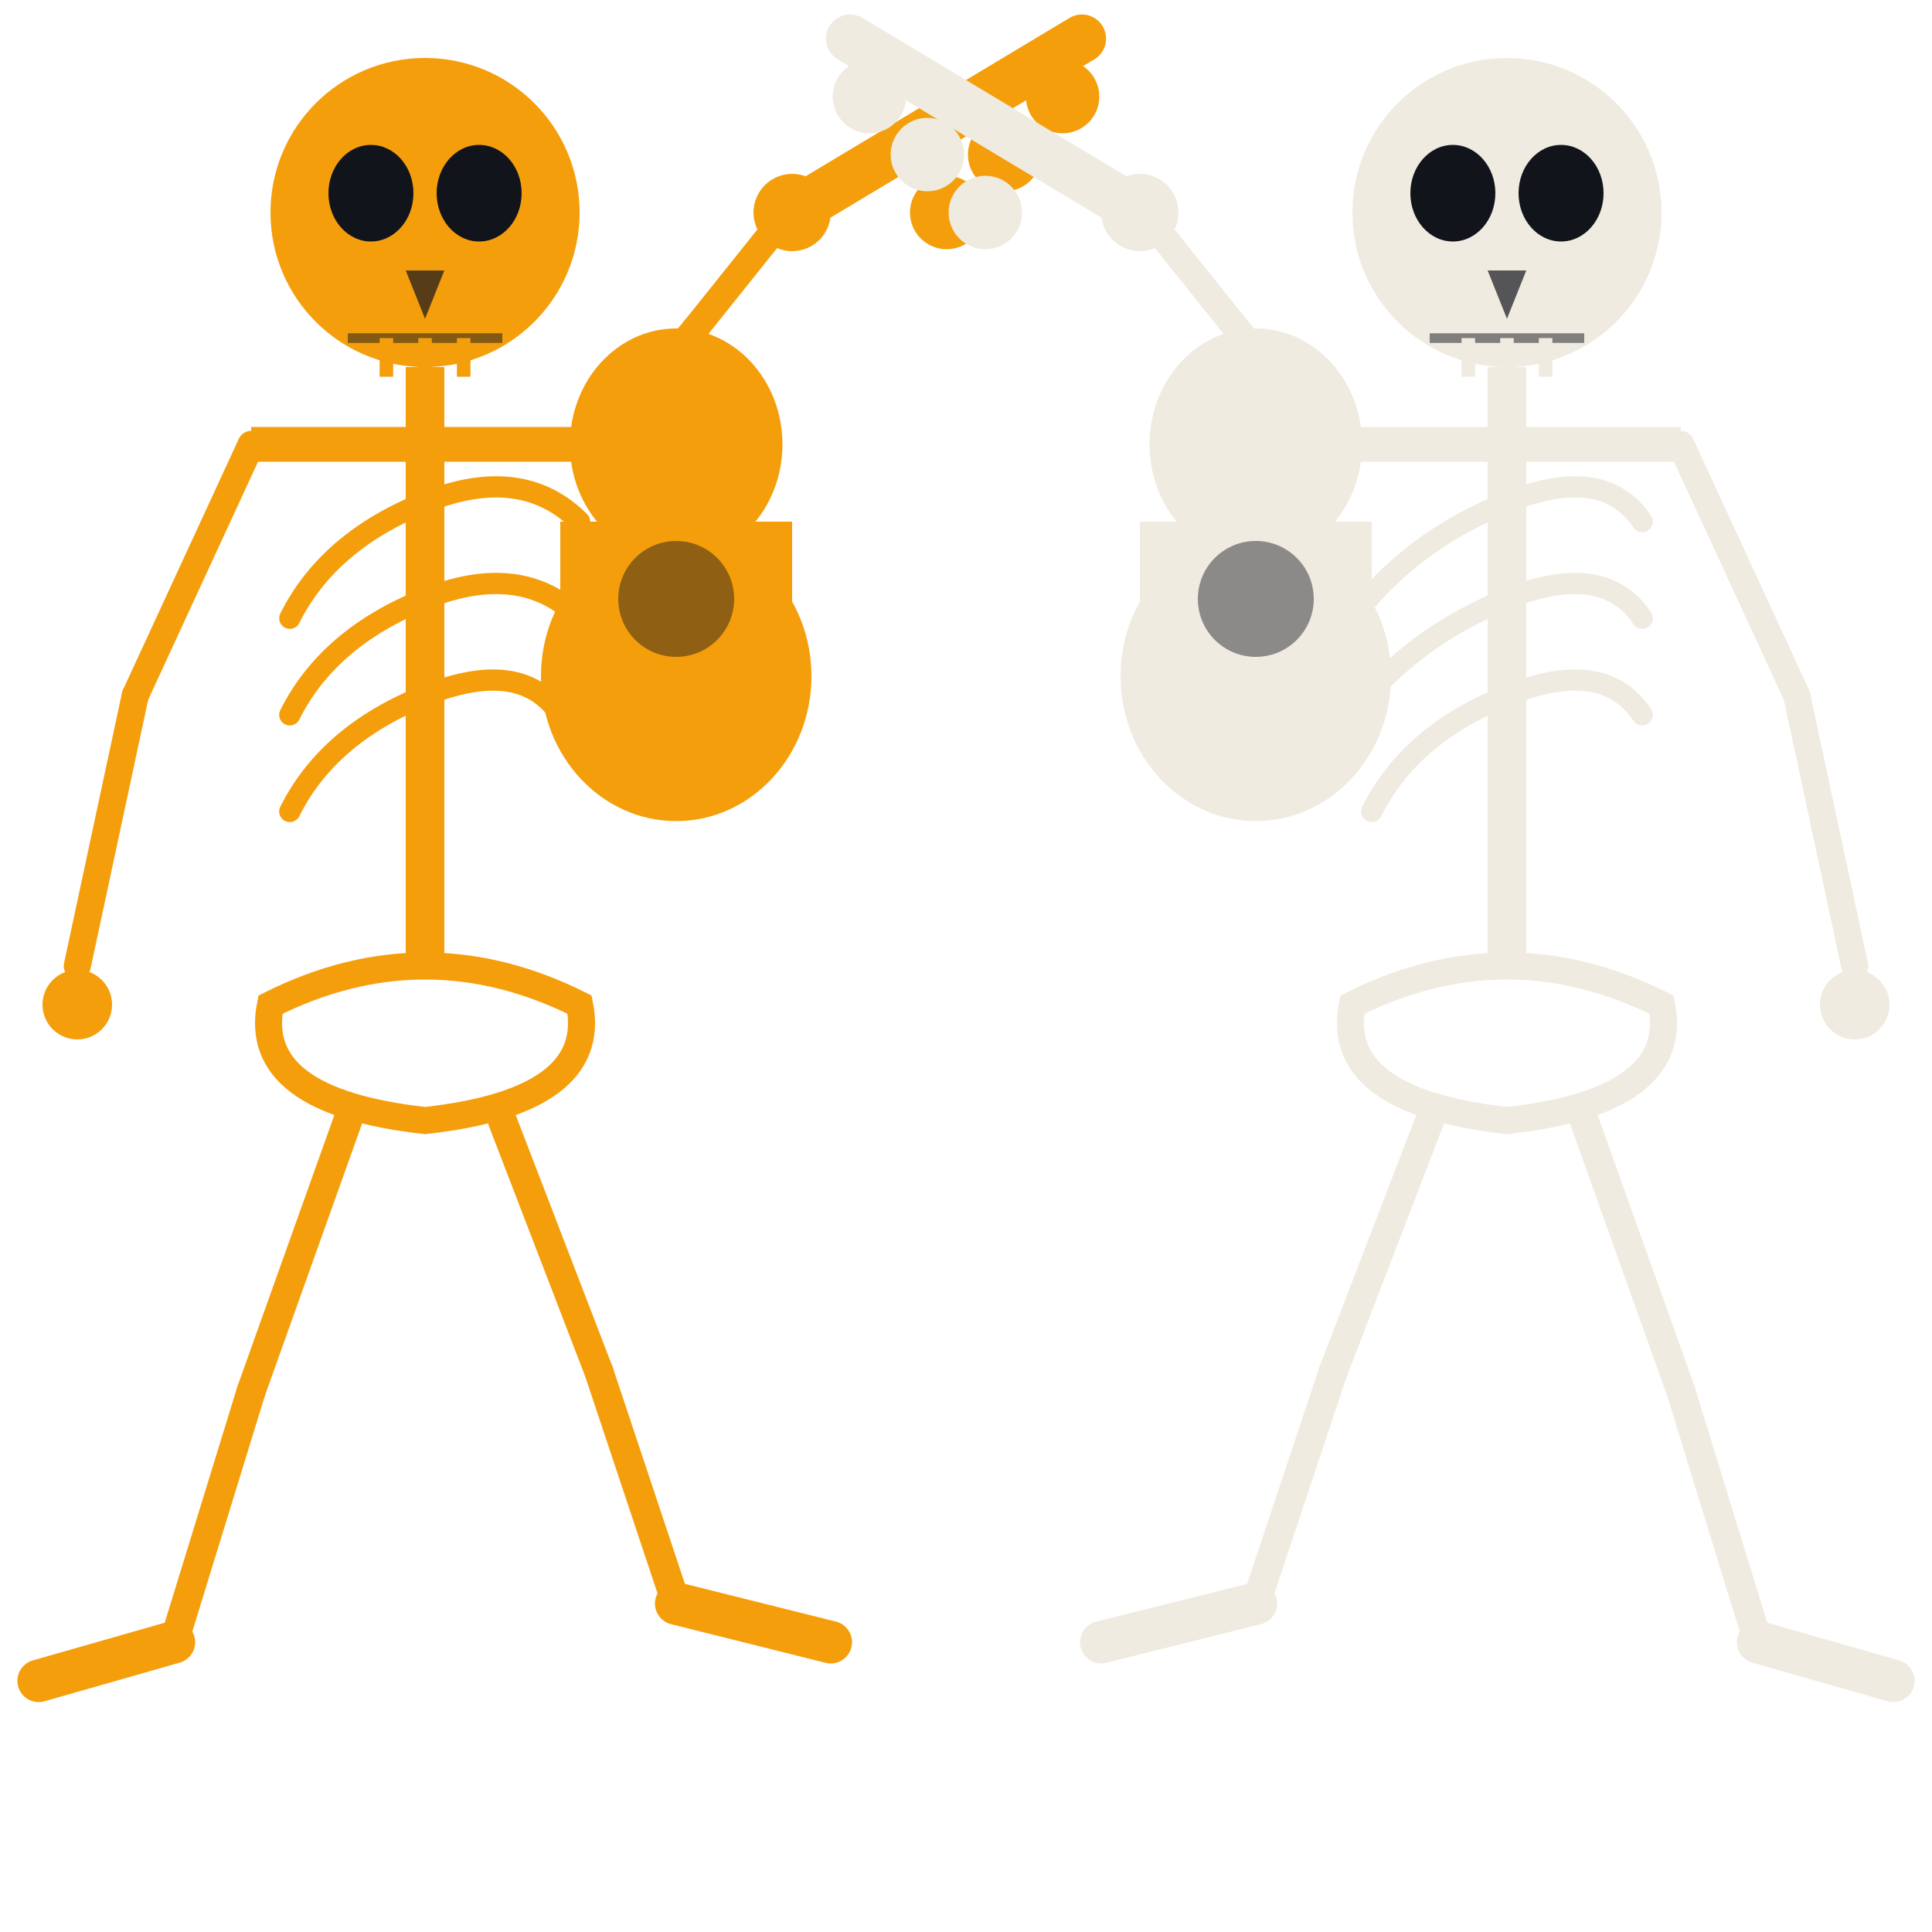
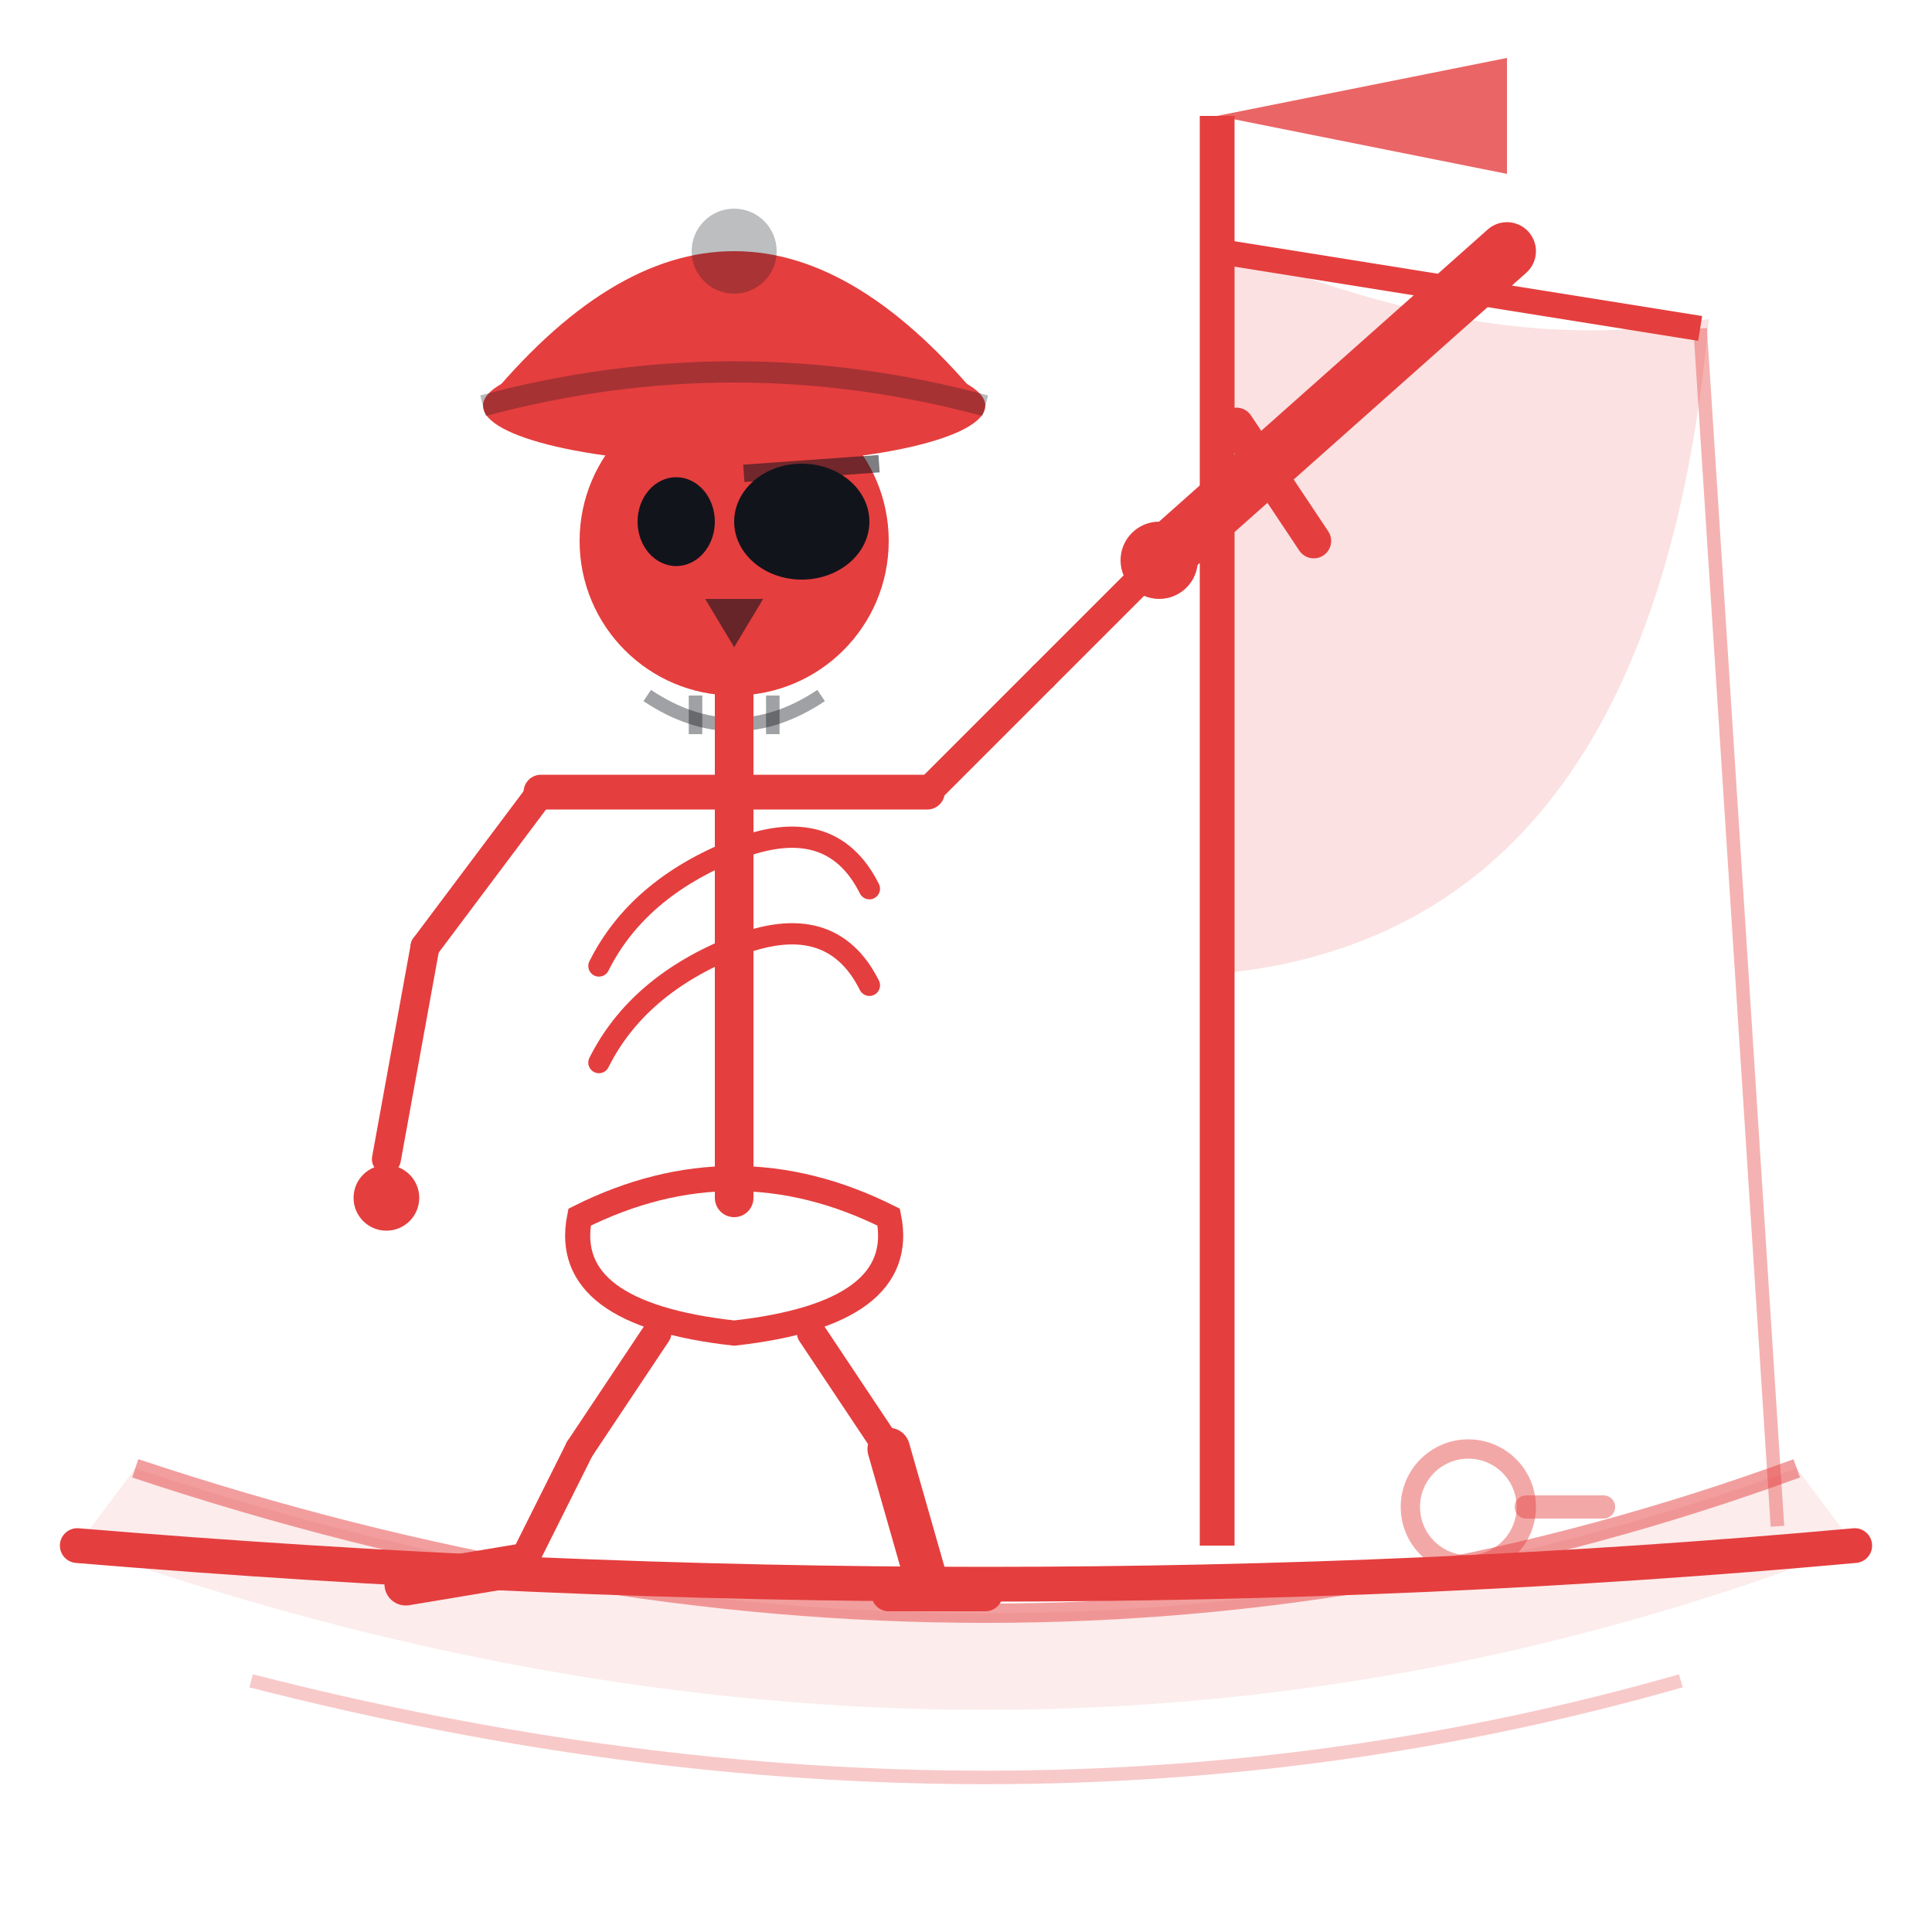
<svg xmlns="http://www.w3.org/2000/svg" viewBox="0 0 100 100" fill="none">
-   <circle cx="22" cy="11" r="8" fill="#f59e0b" />
-   <ellipse cx="19.2" cy="10" rx="2.2" ry="2.5" fill="#12141c" />
-   <ellipse cx="24.8" cy="10" rx="2.2" ry="2.5" fill="#12141c" />
-   <path d="M21,14 L23,14 L22,16.5 Z" fill="#12141c" opacity="0.7" />
-   <line x1="18" y1="17.5" x2="26" y2="17.5" stroke="#12141c" stroke-width="0.5" opacity="0.5" />
-   <line x1="20" y1="17.5" x2="20" y2="19.5" stroke="#f59e0b" stroke-width="0.7" />
-   <line x1="22" y1="17.5" x2="22" y2="19.5" stroke="#f59e0b" stroke-width="0.7" />
-   <line x1="24" y1="17.5" x2="24" y2="19.5" stroke="#f59e0b" stroke-width="0.7" />
-   <line x1="22" y1="19" x2="22" y2="50" stroke="#f59e0b" stroke-width="2" />
-   <line x1="13" y1="23" x2="31" y2="23" stroke="#f59e0b" stroke-width="1.8" />
-   <path d="M22,26 Q17,28 15,32" stroke="#f59e0b" stroke-width="1.1" stroke-linecap="round" />
-   <path d="M22,26 Q27,24 30,27" stroke="#f59e0b" stroke-width="1.1" stroke-linecap="round" />
-   <path d="M22,31 Q17,33 15,37" stroke="#f59e0b" stroke-width="1.1" stroke-linecap="round" />
-   <path d="M22,31 Q27,29 30,32" stroke="#f59e0b" stroke-width="1.1" stroke-linecap="round" />
-   <path d="M22,36 Q17,38 15,42" stroke="#f59e0b" stroke-width="1.1" stroke-linecap="round" />
-   <path d="M22,36 Q27,34 29,37" stroke="#f59e0b" stroke-width="1.1" stroke-linecap="round" />
-   <path d="M14,52 Q22,48 30,52 Q31,57 22,58 Q13,57 14,52 Z" stroke="#f59e0b" stroke-width="1.4" />
-   <line x1="13" y1="23" x2="7" y2="36" stroke="#f59e0b" stroke-width="1.4" stroke-linecap="round" />
-   <line x1="7" y1="36" x2="4" y2="50" stroke="#f59e0b" stroke-width="1.4" stroke-linecap="round" />
-   <circle cx="4" cy="52" r="1.8" fill="#f59e0b" />
-   <line x1="31" y1="23" x2="36" y2="17" stroke="#f59e0b" stroke-width="1.4" stroke-linecap="round" />
-   <line x1="36" y1="17" x2="40" y2="12" stroke="#f59e0b" stroke-width="1.4" stroke-linecap="round" />
-   <circle cx="41" cy="11" r="2" fill="#f59e0b" />
-   <line x1="41" y1="11" x2="56" y2="2" stroke="#f59e0b" stroke-width="2.5" stroke-linecap="round" />
-   <circle cx="55" cy="5" r="1.9" fill="#f59e0b" />
-   <circle cx="52" cy="8" r="1.9" fill="#f59e0b" />
-   <circle cx="49" cy="11" r="1.9" fill="#f59e0b" />
-   <ellipse cx="35" cy="23" rx="5.5" ry="6" fill="#f59e0b" />
-   <ellipse cx="35" cy="35" rx="7" ry="7.5" fill="#f59e0b" />
-   <rect x="29" y="27" width="12" height="10" fill="#f59e0b" />
-   <circle cx="35" cy="31" r="3" fill="#12141c" opacity="0.45" />
-   <line x1="18" y1="58" x2="13" y2="72" stroke="#f59e0b" stroke-width="1.5" stroke-linecap="round" />
-   <line x1="13" y1="72" x2="9" y2="85" stroke="#f59e0b" stroke-width="1.5" stroke-linecap="round" />
-   <line x1="9" y1="85" x2="2" y2="87" stroke="#f59e0b" stroke-width="2.2" stroke-linecap="round" />
-   <line x1="26" y1="58" x2="31" y2="71" stroke="#f59e0b" stroke-width="1.5" stroke-linecap="round" />
-   <line x1="31" y1="71" x2="35" y2="83" stroke="#f59e0b" stroke-width="1.5" stroke-linecap="round" />
-   <line x1="35" y1="83" x2="43" y2="85" stroke="#f59e0b" stroke-width="2.2" stroke-linecap="round" />
-   <circle cx="78" cy="11" r="8" fill="#f0ebe0" />
-   <ellipse cx="75.2" cy="10" rx="2.2" ry="2.5" fill="#12141c" />
-   <ellipse cx="80.8" cy="10" rx="2.2" ry="2.5" fill="#12141c" />
-   <path d="M77,14 L79,14 L78,16.5 Z" fill="#12141c" opacity="0.7" />
-   <line x1="74" y1="17.5" x2="82" y2="17.5" stroke="#12141c" stroke-width="0.5" opacity="0.5" />
-   <line x1="76" y1="17.5" x2="76" y2="19.5" stroke="#f0ebe0" stroke-width="0.7" />
-   <line x1="78" y1="17.5" x2="78" y2="19.5" stroke="#f0ebe0" stroke-width="0.7" />
-   <line x1="80" y1="17.5" x2="80" y2="19.5" stroke="#f0ebe0" stroke-width="0.7" />
-   <line x1="78" y1="19" x2="78" y2="50" stroke="#f0ebe0" stroke-width="2" />
-   <line x1="69" y1="23" x2="87" y2="23" stroke="#f0ebe0" stroke-width="1.8" />
-   <path d="M78,26 Q83,24 85,27" stroke="#f0ebe0" stroke-width="1.1" stroke-linecap="round" />
-   <path d="M78,26 Q73,28 70,32" stroke="#f0ebe0" stroke-width="1.1" stroke-linecap="round" />
-   <path d="M78,31 Q83,29 85,32" stroke="#f0ebe0" stroke-width="1.1" stroke-linecap="round" />
-   <path d="M78,31 Q73,33 70,37" stroke="#f0ebe0" stroke-width="1.1" stroke-linecap="round" />
-   <path d="M78,36 Q83,34 85,37" stroke="#f0ebe0" stroke-width="1.1" stroke-linecap="round" />
-   <path d="M78,36 Q73,38 71,42" stroke="#f0ebe0" stroke-width="1.1" stroke-linecap="round" />
-   <path d="M70,52 Q78,48 86,52 Q87,57 78,58 Q69,57 70,52 Z" stroke="#f0ebe0" stroke-width="1.4" />
-   <line x1="87" y1="23" x2="93" y2="36" stroke="#f0ebe0" stroke-width="1.4" stroke-linecap="round" />
-   <line x1="93" y1="36" x2="96" y2="50" stroke="#f0ebe0" stroke-width="1.4" stroke-linecap="round" />
-   <circle cx="96" cy="52" r="1.8" fill="#f0ebe0" />
-   <line x1="69" y1="23" x2="64" y2="17" stroke="#f0ebe0" stroke-width="1.4" stroke-linecap="round" />
-   <line x1="64" y1="17" x2="60" y2="12" stroke="#f0ebe0" stroke-width="1.4" stroke-linecap="round" />
-   <circle cx="59" cy="11" r="2" fill="#f0ebe0" />
-   <line x1="59" y1="11" x2="44" y2="2" stroke="#f0ebe0" stroke-width="2.5" stroke-linecap="round" />
-   <circle cx="45" cy="5" r="1.9" fill="#f0ebe0" />
-   <circle cx="48" cy="8" r="1.9" fill="#f0ebe0" />
-   <circle cx="51" cy="11" r="1.9" fill="#f0ebe0" />
-   <ellipse cx="65" cy="23" rx="5.5" ry="6" fill="#f0ebe0" />
-   <ellipse cx="65" cy="35" rx="7" ry="7.5" fill="#f0ebe0" />
-   <rect x="59" y="27" width="12" height="10" fill="#f0ebe0" />
-   <circle cx="65" cy="31" r="3" fill="#12141c" opacity="0.45" />
-   <line x1="82" y1="58" x2="87" y2="72" stroke="#f0ebe0" stroke-width="1.5" stroke-linecap="round" />
-   <line x1="87" y1="72" x2="91" y2="85" stroke="#f0ebe0" stroke-width="1.5" stroke-linecap="round" />
-   <line x1="91" y1="85" x2="98" y2="87" stroke="#f0ebe0" stroke-width="2.2" stroke-linecap="round" />
-   <line x1="74" y1="58" x2="69" y2="71" stroke="#f0ebe0" stroke-width="1.5" stroke-linecap="round" />
-   <line x1="69" y1="71" x2="65" y2="83" stroke="#f0ebe0" stroke-width="1.5" stroke-linecap="round" />
-   <line x1="65" y1="83" x2="57" y2="85" stroke="#f0ebe0" stroke-width="2.2" stroke-linecap="round" />
+   <line x1="63" y1="80" x2="63" y2="6" stroke="#e53e3e" stroke-width="1.8" />
+   <line x1="63" y1="13" x2="88" y2="17" stroke="#e53e3e" stroke-width="1.3" />
+   <path d="M63,13 Q77,19 88,17 Q85,48 63,50 Z" fill="#e53e3e" opacity="0.16" stroke="#e53e3e" stroke-width="0.8" />
+   <line x1="88" y1="17" x2="92" y2="79" stroke="#e53e3e" stroke-width="0.7" opacity="0.4" />
+   <path d="M63,6 L78,9 L78,3 Z" fill="#e53e3e" opacity="0.8" />
+   <path d="M4,80 Q52,84 96,80" stroke="#e53e3e" stroke-width="1.8" stroke-linecap="round" />
+   <path d="M7,76 Q52,91 93,76" stroke="#e53e3e" stroke-width="1" opacity="0.5" />
+   <path d="M4,80 Q52,97 96,80 L93,76 Q52,91 7,76 Z" fill="#e53e3e" opacity="0.1" />
+   <path d="M13,87 Q52,97 87,87" stroke="#e53e3e" stroke-width="0.7" opacity="0.28" />
+   <circle cx="76" cy="78" r="3" fill="none" stroke="#e53e3e" stroke-width="1" opacity="0.45" />
+   <line x1="79" y1="78" x2="83" y2="78" stroke="#e53e3e" stroke-width="1.2" stroke-linecap="round" opacity="0.45" />
+   <circle cx="38" cy="28" r="8" fill="#e53e3e" />
+   <ellipse cx="38" cy="21" rx="13" ry="3" fill="#e53e3e" />
+   <path d="M25,21 Q38,5 51,21 Z" fill="#e53e3e" />
+   <path d="M25,21 Q38,17.5 51,21" stroke="#12141c" stroke-width="1.1" fill="none" opacity="0.3" />
+   <circle cx="38" cy="13" r="2.2" fill="#12141c" opacity="0.28" />
+   <ellipse cx="35" cy="27" rx="2" ry="2.3" fill="#12141c" />
+   <ellipse cx="41.5" cy="27" rx="3.5" ry="3" fill="#12141c" />
+   <line x1="38.5" y1="24.5" x2="45.5" y2="24" stroke="#12141c" stroke-width="0.9" opacity="0.55" />
+   <path d="M36.5,31 L39.5,31 L38,33.5 Z" fill="#12141c" opacity="0.6" />
+   <path d="M33.5,36 Q38,39 42.5,36" stroke="#12141c" stroke-width="0.7" fill="none" opacity="0.4" />
+   <line x1="36" y1="36" x2="36" y2="38" stroke="#12141c" stroke-width="0.7" opacity="0.4" />
+   <line x1="38" y1="36" x2="38" y2="38" stroke="#12141c" stroke-width="0.7" opacity="0.4" />
+   <line x1="40" y1="36" x2="40" y2="38" stroke="#12141c" stroke-width="0.7" opacity="0.4" />
+   <line x1="38" y1="36" x2="38" y2="62" stroke="#e53e3e" stroke-width="2" stroke-linecap="round" />
+   <line x1="28" y1="41" x2="48" y2="41" stroke="#e53e3e" stroke-width="1.8" stroke-linecap="round" />
+   <path d="M38,44 Q33,46 31,50" stroke="#e53e3e" stroke-width="1.1" stroke-linecap="round" />
+   <path d="M38,44 Q43,42 45,46" stroke="#e53e3e" stroke-width="1.1" stroke-linecap="round" />
+   <path d="M38,49 Q33,51 31,55" stroke="#e53e3e" stroke-width="1.1" stroke-linecap="round" />
+   <path d="M38,49 Q43,47 45,51" stroke="#e53e3e" stroke-width="1.1" stroke-linecap="round" />
+   <path d="M30,63 Q38,59 46,63 Q47,68 38,69 Q29,68 30,63 Z" stroke="#e53e3e" stroke-width="1.3" fill="none" />
+   <line x1="48" y1="41" x2="54" y2="35" stroke="#e53e3e" stroke-width="1.5" stroke-linecap="round" />
+   <line x1="54" y1="35" x2="59" y2="30" stroke="#e53e3e" stroke-width="1.5" stroke-linecap="round" />
+   <circle cx="60" cy="29" r="2" fill="#e53e3e" />
+   <line x1="60" y1="29" x2="78" y2="13" stroke="#e53e3e" stroke-width="3" stroke-linecap="round" />
+   <line x1="64" y1="22" x2="68" y2="28" stroke="#e53e3e" stroke-width="1.8" stroke-linecap="round" />
+   <line x1="28" y1="41" x2="22" y2="49" stroke="#e53e3e" stroke-width="1.5" stroke-linecap="round" />
+   <line x1="22" y1="49" x2="20" y2="60" stroke="#e53e3e" stroke-width="1.5" stroke-linecap="round" />
+   <circle cx="20" cy="62" r="1.7" fill="#e53e3e" />
+   <line x1="34" y1="69" x2="30" y2="75" stroke="#e53e3e" stroke-width="1.5" stroke-linecap="round" />
+   <line x1="30" y1="75" x2="27" y2="81" stroke="#e53e3e" stroke-width="1.5" stroke-linecap="round" />
+   <line x1="27" y1="81" x2="21" y2="82" stroke="#e53e3e" stroke-width="2.2" stroke-linecap="round" />
+   <line x1="42" y1="69" x2="46" y2="75" stroke="#e53e3e" stroke-width="1.5" stroke-linecap="round" />
+   <line x1="46" y1="75" x2="48" y2="82" stroke="#e53e3e" stroke-width="2.2" stroke-linecap="round" />
+   <line x1="46" y1="82.5" x2="51" y2="82.5" stroke="#e53e3e" stroke-width="1.8" stroke-linecap="round" />
</svg>
